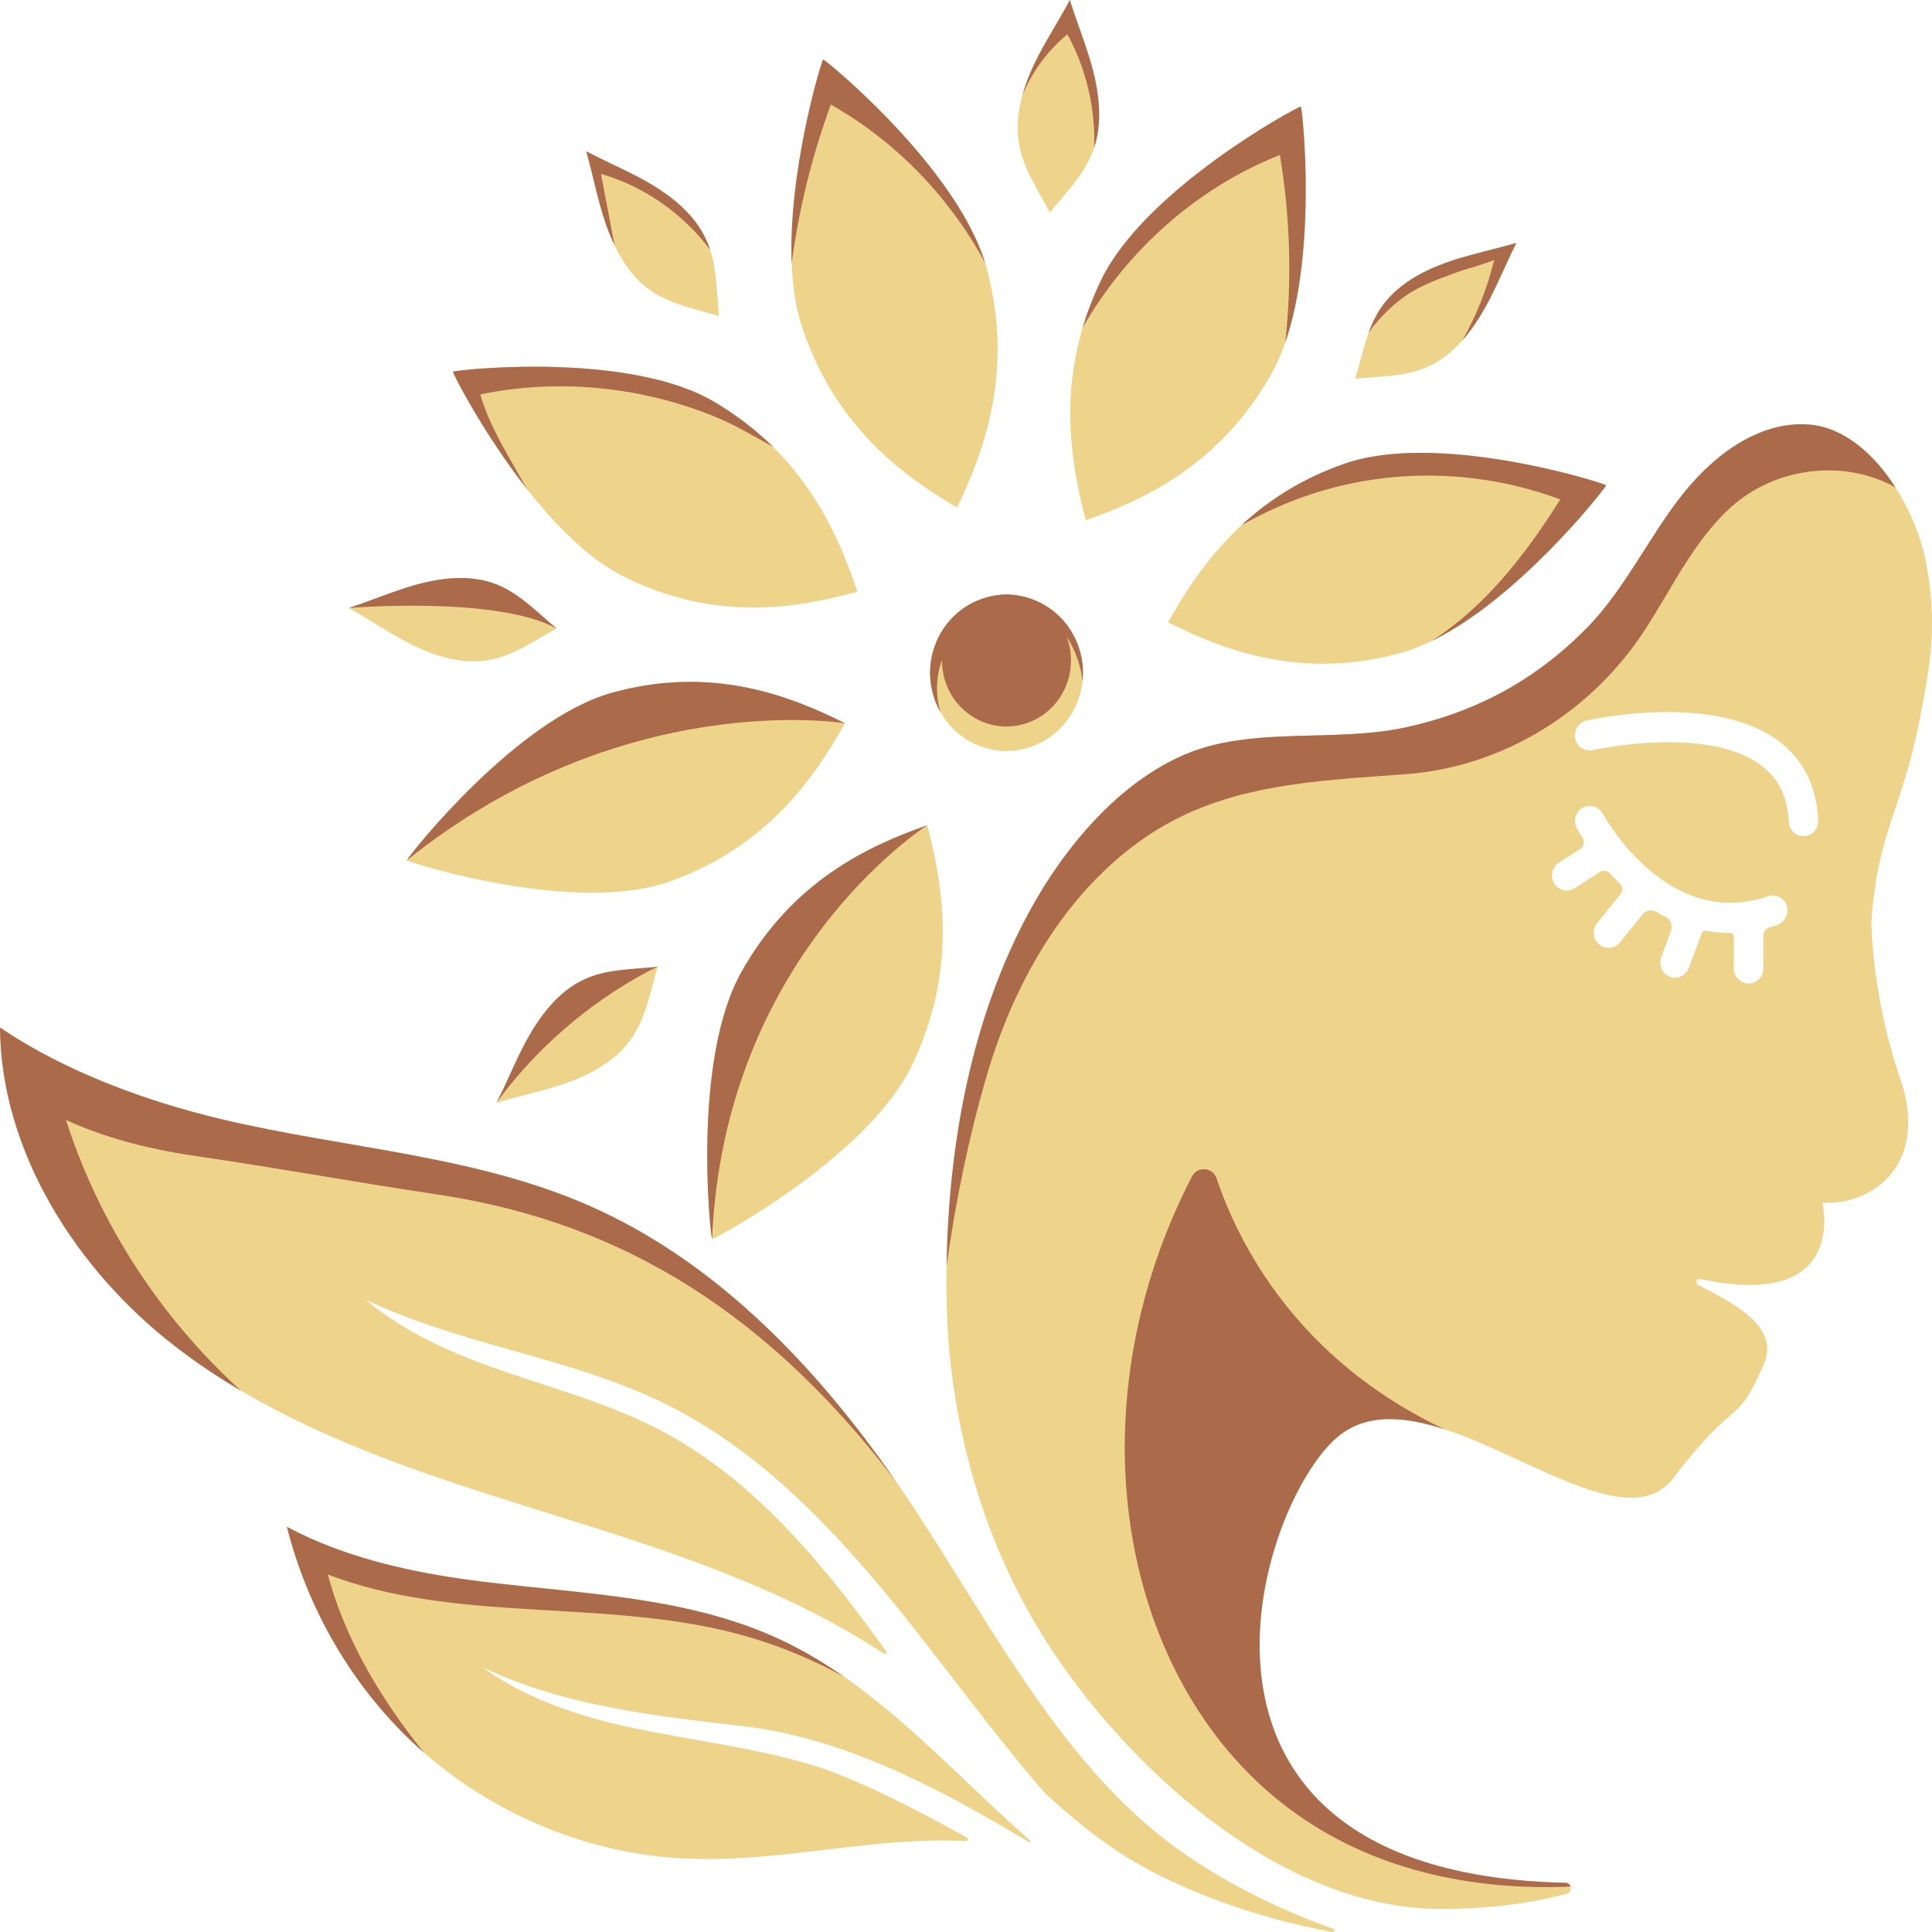
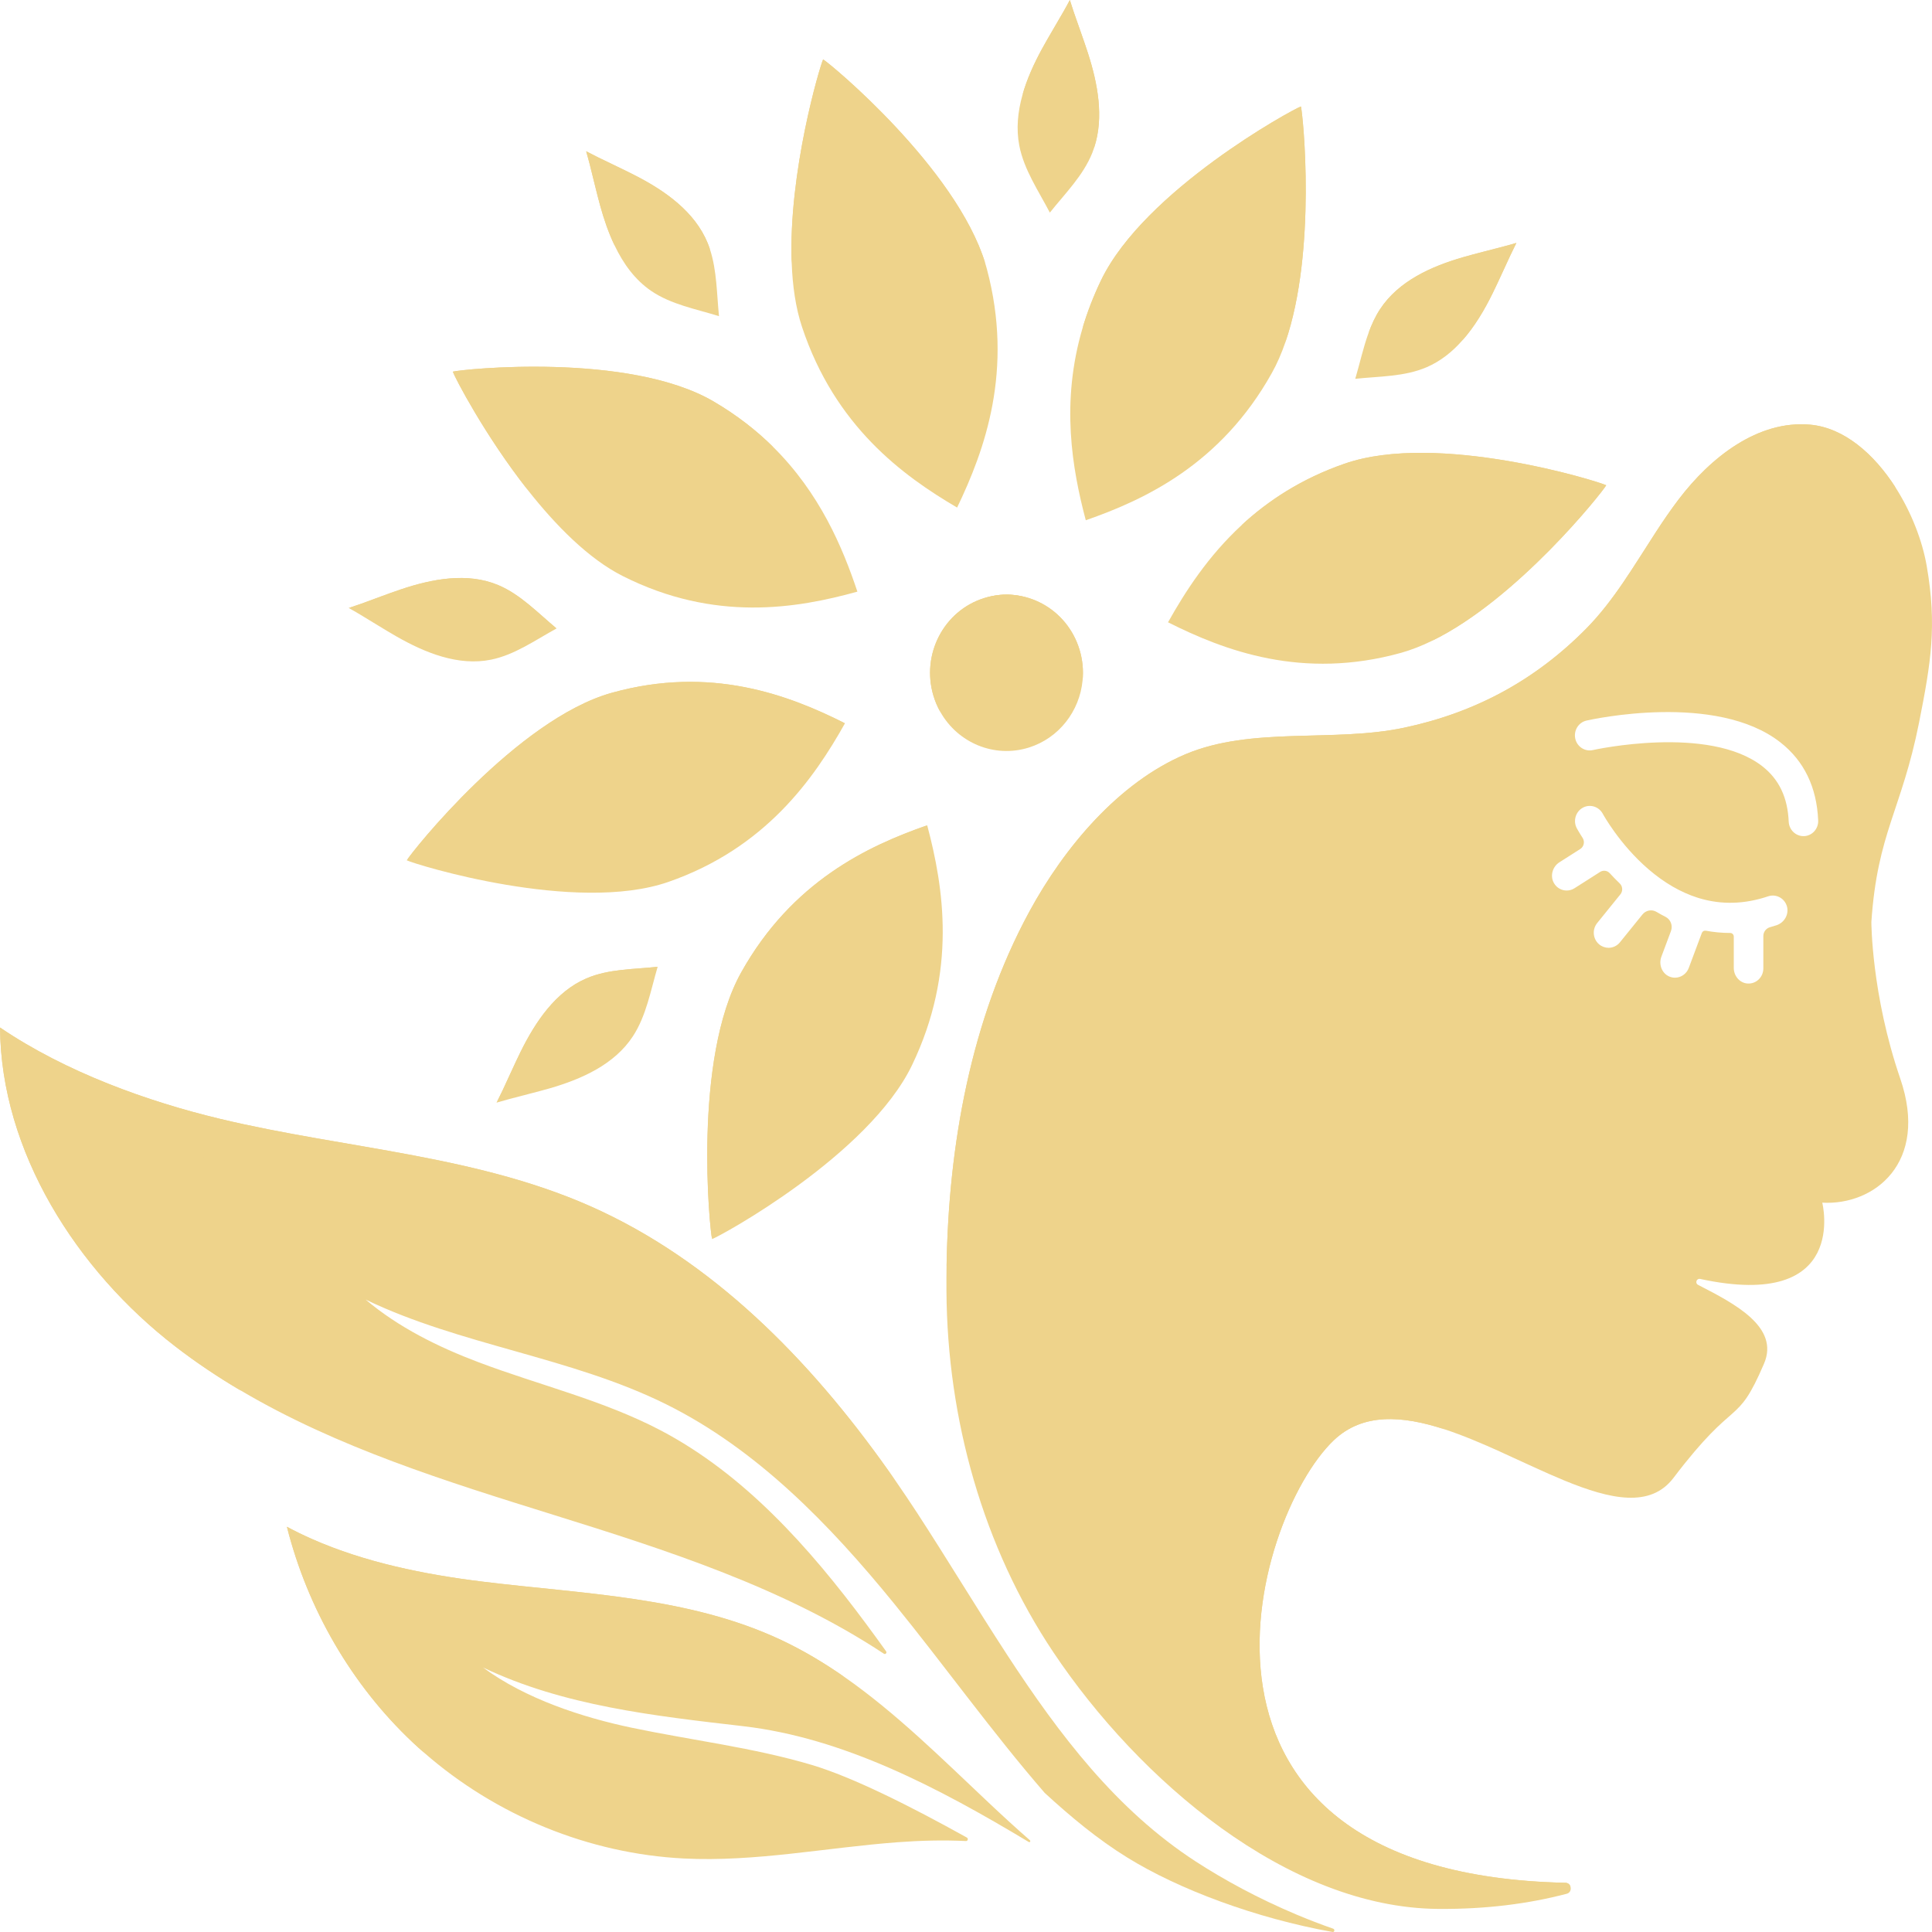
<svg xmlns="http://www.w3.org/2000/svg" width="60" height="60" viewBox="0 0 60 60" fill="none">
  <path d="M59.836 17.577C59.698 16.784 59.355 15.9 58.864 15.134V15.133C58.202 14.102 57.273 13.284 56.218 13.189C54.597 13.044 53.127 14.198 52.13 15.512C51.88 15.842 51.645 16.185 51.419 16.534C50.741 17.574 50.118 18.657 49.251 19.534C47.66 21.141 45.796 22.136 43.606 22.6C41.416 23.065 38.877 22.552 36.811 23.426C34.745 24.3 33.052 26.312 31.967 28.312C30.142 31.676 29.458 35.581 29.396 39.315V39.317C29.392 39.578 29.391 39.838 29.393 40.097C29.417 44.063 30.525 48.045 32.717 51.318C35.364 55.272 39.977 59.246 44.662 59.283C46.142 59.295 47.465 59.125 48.655 58.813C48.765 58.785 48.8 58.677 48.772 58.59C48.753 58.527 48.699 58.474 48.615 58.472C35.706 58.188 38.873 47.167 41.416 44.734C42.321 43.869 43.55 43.959 44.862 44.388C45.432 44.575 46.017 44.825 46.599 45.087L46.6 45.089C47.28 45.396 47.956 45.721 48.593 45.983C50.017 46.567 51.258 46.837 51.971 45.898C53.945 43.298 53.916 44.368 54.783 42.351C55.271 41.213 53.883 40.492 52.734 39.902C52.633 39.851 52.688 39.695 52.798 39.718C57.445 40.724 56.592 37.35 56.592 37.35C58.207 37.441 59.911 36.111 59.014 33.496C58.117 30.881 58.117 28.633 58.117 28.633C58.304 25.86 59.056 25.164 59.598 22.441C59.965 20.589 60.159 19.436 59.836 17.577ZM55.175 28.733C55.106 28.755 55.036 28.776 54.968 28.796C54.847 28.83 54.762 28.942 54.762 29.07V30.076C54.762 30.345 54.54 30.562 54.272 30.544C54.029 30.528 53.844 30.31 53.844 30.06V29.086C53.844 29.024 53.795 28.974 53.734 28.974C53.478 28.974 53.225 28.95 52.974 28.904C52.922 28.895 52.872 28.923 52.852 28.974L52.446 30.061C52.376 30.248 52.202 30.363 52.017 30.363C51.956 30.363 51.895 30.35 51.835 30.324C51.608 30.223 51.507 29.947 51.596 29.71L51.893 28.915C51.956 28.746 51.885 28.556 51.727 28.475C51.632 28.427 51.538 28.375 51.444 28.319C51.299 28.233 51.114 28.268 51.008 28.4L50.308 29.265C50.218 29.376 50.087 29.435 49.955 29.435C49.852 29.435 49.748 29.399 49.662 29.327C49.467 29.162 49.44 28.866 49.602 28.666L50.324 27.773C50.404 27.674 50.395 27.528 50.305 27.439C50.195 27.332 50.09 27.226 49.993 27.119C49.915 27.033 49.79 27.017 49.692 27.079L48.896 27.586C48.822 27.633 48.738 27.656 48.655 27.656C48.498 27.656 48.343 27.574 48.258 27.423C48.132 27.201 48.215 26.916 48.427 26.78L49.076 26.367C49.19 26.294 49.224 26.14 49.151 26.024C49.038 25.85 48.978 25.736 48.969 25.723C48.848 25.495 48.931 25.21 49.152 25.086C49.373 24.962 49.652 25.045 49.775 25.271C49.783 25.287 50.294 26.221 51.198 26.998C51.689 27.419 52.195 27.711 52.715 27.877C52.732 27.881 52.75 27.886 52.767 27.893L52.769 27.894C53.462 28.102 54.178 28.083 54.911 27.836C55.16 27.752 55.43 27.897 55.498 28.16C55.559 28.405 55.41 28.654 55.175 28.733ZM56.029 25.967C56.022 25.967 56.015 25.967 56.008 25.967C55.765 25.967 55.562 25.77 55.55 25.519C55.518 24.767 55.251 24.206 54.736 23.801C53.075 22.498 49.504 23.286 49.468 23.294C49.222 23.35 48.976 23.191 48.921 22.938C48.867 22.684 49.022 22.435 49.27 22.378C49.433 22.342 53.293 21.488 55.293 23.056C56.026 23.631 56.421 24.445 56.465 25.477C56.478 25.736 56.282 25.955 56.029 25.967Z" fill="#eed38b" />
-   <path d="M48.773 58.589C46.161 58.703 42.404 58.286 39.368 55.629C34.662 51.509 33.41 43.514 37.017 36.538C37.187 36.207 37.663 36.246 37.783 36.6C38.453 38.587 40.258 42.216 44.862 44.388C43.55 43.96 42.322 43.869 41.417 44.734C38.874 47.166 35.706 58.187 48.615 58.472C48.699 58.473 48.753 58.526 48.773 58.589Z" fill="#AB6A49" />
+   <path d="M48.773 58.589C46.161 58.703 42.404 58.286 39.368 55.629C34.662 51.509 33.41 43.514 37.017 36.538C37.187 36.207 37.663 36.246 37.783 36.6C38.453 38.587 40.258 42.216 44.862 44.388C43.55 43.96 42.322 43.869 41.417 44.734C38.874 47.166 35.706 58.187 48.615 58.472C48.699 58.473 48.753 58.526 48.773 58.589Z" fill="#eed38b" />
  <path d="M41.382 59.999C38.999 59.572 36.608 58.677 35.013 57.69C34.087 57.118 33.251 56.421 32.445 55.681C30.803 53.787 29.338 51.73 27.753 49.783C25.756 47.332 23.498 45.005 20.69 43.612C17.733 42.144 14.298 41.778 11.356 40.36C12.372 41.221 13.617 41.836 14.866 42.307C16.748 43.018 18.727 43.483 20.513 44.419C23.106 45.78 25.13 48.05 26.894 50.425C27.105 50.709 27.312 50.995 27.519 51.283C27.552 51.33 27.498 51.389 27.45 51.358C24.351 49.309 20.727 48.148 17.176 47.041C13.856 46.006 10.471 44.953 7.487 43.189C6.78 42.773 6.096 42.316 5.44 41.81C2.38 39.45 0.029 35.764 0.002 31.91C2.05 33.3 4.592 34.209 6.828 34.745C10.79 35.695 14.98 35.873 18.676 37.615C22.426 39.381 25.406 42.52 27.807 45.98C28.035 46.31 28.259 46.642 28.477 46.976C29.433 48.443 30.326 49.934 31.255 51.357C31.256 51.359 31.257 51.361 31.259 51.362V51.364C32.91 53.894 34.676 56.211 37.127 57.805C38.019 58.385 39.081 58.961 40.257 59.456C40.63 59.613 41.015 59.762 41.408 59.899C41.463 59.923 41.442 60.011 41.382 59.999Z" fill="#eed38b" />
  <path d="M31.95 57.205C29.136 55.513 26.195 53.971 23.085 53.609C20.324 53.288 17.498 52.979 15.001 51.785C16.317 52.76 18.097 53.338 19.628 53.658C21.477 54.045 23.396 54.272 25.209 54.811C26.478 55.19 28.268 56.088 30.027 57.067C30.079 57.097 30.057 57.179 29.999 57.175C29.292 57.141 28.581 57.16 27.882 57.212C25.664 57.377 23.455 57.83 21.233 57.717C18.292 57.568 15.412 56.39 13.174 54.434C13.051 54.327 12.931 54.217 12.811 54.105C10.919 52.321 9.554 49.963 8.911 47.415C9.165 47.551 9.424 47.678 9.69 47.795C11.332 48.521 13.173 48.894 14.956 49.115C18.105 49.505 21.376 49.576 24.258 50.929C24.947 51.253 25.596 51.643 26.219 52.076C27.827 53.197 29.254 54.618 30.694 55.974C31.116 56.372 31.546 56.768 31.985 57.151C32.014 57.179 31.983 57.224 31.95 57.205Z" fill="#eed38b" />
  <path d="M33.62 21.137C33.528 22.08 32.894 22.92 31.952 23.216C30.875 23.553 29.744 23.068 29.204 22.111C29.114 21.955 29.042 21.785 28.988 21.604C28.605 20.322 29.31 18.965 30.564 18.573C31.818 18.181 33.145 18.902 33.528 20.185C33.623 20.503 33.651 20.825 33.62 21.137Z" fill="#eed38b" />
  <path d="M39.918 10.63C39.8 10.973 39.66 11.297 39.495 11.59C37.916 14.414 35.561 15.516 33.72 16.157C33.298 14.565 32.934 12.498 33.624 10.174C33.766 9.696 33.953 9.207 34.193 8.707C35.537 5.916 40.129 3.403 40.401 3.307C40.467 3.56 40.896 7.799 39.918 10.63Z" fill="#eed38b" />
  <path d="M33.984 4.575C33.964 4.633 33.945 4.691 33.922 4.748C33.639 5.455 33.078 6.008 32.604 6.603C32.251 5.925 31.802 5.274 31.656 4.525C31.554 4 31.608 3.47 31.752 2.955C31.892 2.452 32.116 1.964 32.366 1.507C32.577 1.124 32.807 0.746 33.025 0.365C33.094 0.244 33.161 0.122 33.225 0C33.192 0.352 33.159 0.714 33.123 1.087C33.059 1.782 32.99 2.509 32.919 3.261C32.898 3.492 32.876 3.726 32.854 3.962C32.877 3.726 32.898 3.492 32.919 3.261C32.99 2.509 33.058 1.781 33.123 1.087C33.159 0.714 33.192 0.352 33.225 0C33.266 0.133 33.309 0.265 33.354 0.398C33.496 0.815 33.652 1.229 33.786 1.648C34.092 2.594 34.289 3.64 33.984 4.575Z" fill="#eed38b" />
  <path d="M49.883 15.07C49.754 15.297 47.117 18.616 44.464 19.905C44.147 20.06 43.829 20.184 43.516 20.273C40.446 21.128 38.02 20.203 36.274 19.326C36.812 18.366 37.518 17.273 38.556 16.312C39.384 15.546 40.423 14.863 41.76 14.4C44.64 13.398 49.624 14.942 49.883 15.07Z" fill="#eed38b" />
  <path d="M46.699 7.656C46.281 7.768 45.858 7.868 45.444 7.988C44.45 8.274 43.431 8.729 42.856 9.608C42.708 9.834 42.596 10.079 42.503 10.336L42.502 10.338C42.334 10.799 42.229 11.291 42.089 11.764C42.836 11.685 43.614 11.701 44.304 11.405C44.735 11.22 45.101 10.928 45.413 10.573C45.793 10.146 46.097 9.633 46.351 9.116C46.545 8.723 46.722 8.317 46.91 7.92C46.97 7.794 47.03 7.669 47.092 7.546C46.963 7.583 46.832 7.619 46.699 7.656ZM46.386 8.14C46.506 8.038 46.627 7.936 46.745 7.838C46.627 7.937 46.507 8.038 46.386 8.14Z" fill="#eed38b" />
  <path d="M28.323 33.081C26.978 35.871 22.386 38.384 22.115 38.48C22.041 38.197 21.51 32.898 23.02 30.197C24.599 27.373 26.953 26.272 28.794 25.631L28.795 25.63C29.305 27.551 29.728 30.162 28.323 33.081Z" fill="#eed38b" />
  <path d="M17.285 19.517C16.622 19.88 15.985 20.337 15.252 20.486C14.239 20.693 13.205 20.277 12.303 19.76C11.927 19.545 11.559 19.309 11.186 19.087C11.068 19.016 10.948 18.947 10.829 18.881C10.959 18.839 11.088 18.794 11.218 18.749C11.626 18.603 12.031 18.444 12.44 18.306C13.42 17.976 14.515 17.769 15.47 18.169C16.161 18.459 16.701 19.032 17.282 19.516C17.285 19.517 17.285 19.517 17.285 19.517Z" fill="#eed38b" />
  <path d="M26.241 22.463C25.275 24.188 23.768 26.342 20.756 27.389C17.876 28.389 12.892 26.846 12.633 26.718C12.777 26.463 16.066 22.332 19.001 21.515C22.069 20.66 24.495 21.583 26.24 22.462L26.241 22.463Z" fill="#eed38b" />
  <path d="M18.212 30.384C17.259 30.792 16.628 31.728 16.163 32.672C15.97 33.065 15.793 33.471 15.605 33.869C15.545 33.995 15.484 34.12 15.421 34.243C15.552 34.205 15.684 34.167 15.816 34.132C16.233 34.019 16.657 33.918 17.07 33.8C18.065 33.512 19.084 33.058 19.657 32.18C20.072 31.544 20.207 30.76 20.424 30.025V30.024C19.679 30.105 18.9 30.089 18.212 30.384ZM15.887 33.853C16.044 33.72 16.203 33.585 16.366 33.448C16.203 33.586 16.043 33.721 15.887 33.853Z" fill="#eed38b" />
  <path d="M26.627 18.374C24.75 18.895 22.195 19.329 19.342 17.891C18.276 17.355 17.253 16.311 16.394 15.222V15.221C15.055 13.521 14.12 11.712 14.063 11.542C14.341 11.467 19.522 10.924 22.162 12.468C22.888 12.893 23.497 13.371 24.012 13.881C25.456 15.314 26.164 16.987 26.627 18.374Z" fill="#eed38b" />
  <path d="M22.053 7.757C22.03 7.687 22.006 7.619 21.979 7.551C21.579 6.578 20.664 5.932 19.741 5.457C19.356 5.259 18.959 5.078 18.571 4.886C18.448 4.825 18.325 4.763 18.205 4.7C18.243 4.833 18.279 4.968 18.315 5.103C18.425 5.53 18.523 5.963 18.64 6.388C18.754 6.806 18.899 7.231 19.088 7.625C19.356 8.187 19.718 8.689 20.222 9.034C20.844 9.458 21.611 9.595 22.329 9.819V9.818C22.259 9.126 22.264 8.409 22.053 7.757Z" fill="#eed38b" />
  <path d="M29.724 15.763C28.036 14.774 25.93 13.234 24.907 10.153C24.71 9.56 24.613 8.88 24.587 8.17C24.48 5.351 25.463 2.056 25.563 1.845C25.806 1.99 29.687 5.219 30.596 8.171C30.615 8.233 30.633 8.295 30.649 8.356C31.485 11.496 30.583 13.978 29.724 15.763Z" fill="#eed38b" />
-   <path d="M27.805 45.981C23.465 40.293 18.727 37.84 13.442 37.073C11.534 36.796 8.177 36.201 6.266 35.93C4.822 35.726 3.372 35.391 2.049 34.781C3.082 38.011 4.998 40.934 7.484 43.191C6.778 42.774 6.094 42.318 5.438 41.811C2.378 39.451 0.026 35.765 0 31.911C2.047 33.301 4.589 34.21 6.826 34.746C10.788 35.697 14.978 35.874 18.674 37.616C22.425 39.383 25.404 42.519 27.805 45.981Z" fill="#AB6A49" />
-   <path d="M31.257 51.366C31.256 51.364 31.254 51.361 31.252 51.359C31.254 51.361 31.255 51.364 31.257 51.365V51.366Z" fill="#AB6A49" />
-   <path d="M22.825 50.721C18.686 49.646 14.164 50.418 10.179 48.898C10.686 50.774 11.67 52.495 12.849 54.026C12.955 54.163 13.064 54.3 13.173 54.435C13.05 54.328 12.93 54.218 12.81 54.106C10.918 52.322 9.553 49.964 8.91 47.416C9.164 47.552 9.423 47.679 9.689 47.796C11.331 48.522 13.171 48.895 14.955 49.116C18.104 49.507 21.375 49.577 24.257 50.931C24.946 51.255 25.595 51.644 26.218 52.077C25.148 51.486 24.005 51.027 22.825 50.721Z" fill="#AB6A49" />
-   <path d="M58.864 15.134C58.744 15.067 58.62 15.008 58.493 14.952C56.95 14.291 55.053 14.602 53.788 15.723C52.614 16.764 51.936 18.257 51.073 19.578C49.415 22.114 46.681 23.815 43.674 24.041C40.886 24.249 38.126 24.343 35.764 25.874C33.199 27.538 31.536 30.379 30.66 33.353C30.101 35.245 29.677 37.283 29.397 39.313C29.459 35.579 30.142 31.675 31.967 28.311C33.053 26.311 34.745 24.3 36.811 23.425C38.877 22.551 41.417 23.063 43.606 22.599C45.796 22.134 47.66 21.139 49.251 19.532C50.118 18.657 50.741 17.573 51.419 16.533C51.646 16.184 51.879 15.841 52.13 15.511C53.128 14.197 54.597 13.043 56.218 13.188C57.274 13.285 58.203 14.103 58.864 15.134Z" fill="#AB6A49" />
-   <path d="M28.793 25.631C28.697 25.694 22.485 29.696 22.114 38.481C22.04 38.197 21.509 32.898 23.019 30.197C24.599 27.373 26.953 26.272 28.793 25.631Z" fill="#AB6A49" />
-   <path d="M20.427 30.025C20.427 30.025 17.566 31.278 15.422 34.245C15.485 34.121 15.546 33.996 15.606 33.87C15.794 33.473 15.971 33.067 16.164 32.674C16.629 31.73 17.26 30.794 18.213 30.385C18.9 30.089 19.679 30.105 20.427 30.025Z" fill="#AB6A49" />
-   <path d="M26.24 22.462C26.114 22.442 19.298 21.366 12.635 26.718C12.778 26.463 16.067 22.332 19.002 21.515C22.069 20.661 24.495 21.584 26.24 22.462Z" fill="#AB6A49" />
-   <path d="M17.284 19.517C15.407 18.495 10.829 18.883 10.829 18.883C10.959 18.84 11.088 18.796 11.218 18.75C11.626 18.604 12.031 18.445 12.44 18.308C13.42 17.977 14.515 17.77 15.47 18.17C16.161 18.459 16.702 19.033 17.284 19.517Z" fill="#AB6A49" />
-   <path d="M30.597 8.172C29.491 6.117 27.812 4.382 25.802 3.247C25.218 4.834 24.811 6.49 24.586 8.17C24.48 5.351 25.463 2.057 25.562 1.845C25.808 1.991 29.687 5.219 30.597 8.172Z" fill="#AB6A49" />
-   <path d="M39.917 10.63C40.125 8.695 40.069 6.731 39.748 4.812C37.195 5.822 35.005 7.758 33.624 10.173C33.767 9.695 33.954 9.205 34.193 8.706C35.538 5.915 40.129 3.402 40.401 3.306C40.467 3.56 40.895 7.799 39.917 10.63Z" fill="#AB6A49" />
-   <path d="M49.883 15.07C49.754 15.297 47.117 18.616 44.464 19.905C45.096 19.496 45.681 19.003 46.208 18.46C47.069 17.576 47.793 16.563 48.456 15.511C46.314 14.711 43.946 14.553 41.722 15.068C40.616 15.323 39.547 15.746 38.556 16.311C39.384 15.545 40.423 14.862 41.759 14.399C44.64 13.398 49.624 14.942 49.883 15.07Z" fill="#AB6A49" />
-   <path d="M24.011 13.883C23.394 13.534 22.797 13.176 22.128 12.909C20.54 12.274 18.829 11.963 17.125 12C16.383 12.015 15.643 12.098 14.916 12.248C15.158 13.112 15.675 13.971 16.101 14.724C16.195 14.892 16.293 15.057 16.393 15.221C15.054 13.521 14.119 11.712 14.062 11.542C14.339 11.467 19.521 10.924 22.161 12.468C22.886 12.894 23.496 13.372 24.011 13.883Z" fill="#AB6A49" />
-   <path d="M18.803 5.442C18.758 5.428 18.711 5.414 18.664 5.4C18.798 6.108 18.933 6.816 19.067 7.524C19.073 7.557 19.08 7.59 19.087 7.623C18.898 7.229 18.754 6.804 18.638 6.385C18.521 5.961 18.424 5.528 18.314 5.101C18.279 4.966 18.243 4.831 18.204 4.697C18.324 4.76 18.447 4.823 18.57 4.884C18.958 5.076 19.355 5.257 19.739 5.455C20.662 5.93 21.578 6.575 21.977 7.549C22.005 7.617 22.03 7.685 22.052 7.754C21.238 6.669 20.086 5.846 18.803 5.442Z" fill="#AB6A49" />
-   <path d="M33.787 1.649C33.653 1.231 33.497 0.816 33.355 0.399C33.31 0.267 33.266 0.135 33.226 0.001L33.225 0.003V0.001C33.161 0.123 33.093 0.245 33.024 0.366C32.807 0.747 32.577 1.125 32.366 1.509C32.117 1.964 31.891 2.453 31.751 2.956C32.053 2.234 32.525 1.584 33.122 1.089C33.131 1.08 33.14 1.073 33.149 1.065C33.731 2.129 34.021 3.357 33.982 4.575C34.288 3.64 34.091 2.594 33.787 1.649Z" fill="#AB6A49" />
-   <path d="M47.093 7.543C47.031 7.666 46.971 7.792 46.911 7.917C46.723 8.315 46.546 8.721 46.352 9.114C46.098 9.63 45.794 10.144 45.414 10.571C45.846 9.812 46.175 8.991 46.386 8.14V8.139C46.391 8.116 46.397 8.092 46.404 8.069C46.398 8.091 45.772 8.294 45.709 8.309C45.491 8.361 45.11 8.506 44.9 8.584C44.141 8.865 43.642 9.107 43.061 9.679C42.915 9.824 42.776 9.977 42.645 10.138C42.604 10.188 42.557 10.275 42.504 10.333C42.597 10.077 42.709 9.831 42.857 9.604C43.432 8.726 44.45 8.272 45.445 7.984C45.859 7.865 46.282 7.765 46.7 7.652C46.832 7.619 46.962 7.583 47.093 7.543Z" fill="#AB6A49" />
-   <path d="M33.62 21.137C33.593 21.022 33.584 20.879 33.559 20.789C33.514 20.616 33.46 20.446 33.392 20.281C33.241 19.909 33.016 19.559 32.699 19.32C32.395 19.089 32.019 18.969 31.642 18.945C30.709 18.884 29.764 19.437 29.344 20.293C29.07 20.851 29.031 21.515 29.204 22.112C29.115 21.956 29.042 21.786 28.988 21.605C28.605 20.323 29.311 18.966 30.564 18.574C31.818 18.182 33.145 18.904 33.529 20.186C33.624 20.503 33.651 20.825 33.62 21.137Z" fill="#AB6A49" />
-   <path d="M31.257 22.561C32.363 22.561 33.26 21.644 33.26 20.513C33.26 19.382 32.363 18.465 31.257 18.465C30.151 18.465 29.254 19.382 29.254 20.513C29.254 21.644 30.151 22.561 31.257 22.561Z" fill="#AB6A49" />
+   <path d="M27.805 45.981C23.465 40.293 18.727 37.84 13.442 37.073C11.534 36.796 8.177 36.201 6.266 35.93C4.822 35.726 3.372 35.391 2.049 34.781C3.082 38.011 4.998 40.934 7.484 43.191C6.778 42.774 6.094 42.318 5.438 41.811C2.378 39.451 0.026 35.765 0 31.911C2.047 33.301 4.589 34.21 6.826 34.746C10.788 35.697 14.978 35.874 18.674 37.616C22.425 39.383 25.404 42.519 27.805 45.981Z" fill="#eed38b" />
+   <path d="M31.257 51.366C31.256 51.364 31.254 51.361 31.252 51.359C31.254 51.361 31.255 51.364 31.257 51.365V51.366Z" fill="#eed38b" />
+   <path d="M22.825 50.721C18.686 49.646 14.164 50.418 10.179 48.898C10.686 50.774 11.67 52.495 12.849 54.026C12.955 54.163 13.064 54.3 13.173 54.435C13.05 54.328 12.93 54.218 12.81 54.106C10.918 52.322 9.553 49.964 8.91 47.416C9.164 47.552 9.423 47.679 9.689 47.796C11.331 48.522 13.171 48.895 14.955 49.116C18.104 49.507 21.375 49.577 24.257 50.931C24.946 51.255 25.595 51.644 26.218 52.077C25.148 51.486 24.005 51.027 22.825 50.721Z" fill="#eed38b" />
+   <path d="M58.864 15.134C58.744 15.067 58.62 15.008 58.493 14.952C56.95 14.291 55.053 14.602 53.788 15.723C52.614 16.764 51.936 18.257 51.073 19.578C49.415 22.114 46.681 23.815 43.674 24.041C40.886 24.249 38.126 24.343 35.764 25.874C33.199 27.538 31.536 30.379 30.66 33.353C30.101 35.245 29.677 37.283 29.397 39.313C29.459 35.579 30.142 31.675 31.967 28.311C33.053 26.311 34.745 24.3 36.811 23.425C38.877 22.551 41.417 23.063 43.606 22.599C45.796 22.134 47.66 21.139 49.251 19.532C50.118 18.657 50.741 17.573 51.419 16.533C51.646 16.184 51.879 15.841 52.13 15.511C53.128 14.197 54.597 13.043 56.218 13.188C57.274 13.285 58.203 14.103 58.864 15.134Z" fill="#eed38b" />
+   <path d="M28.793 25.631C28.697 25.694 22.485 29.696 22.114 38.481C22.04 38.197 21.509 32.898 23.019 30.197C24.599 27.373 26.953 26.272 28.793 25.631Z" fill="#eed38b" />
+   <path d="M20.427 30.025C20.427 30.025 17.566 31.278 15.422 34.245C15.485 34.121 15.546 33.996 15.606 33.87C15.794 33.473 15.971 33.067 16.164 32.674C16.629 31.73 17.26 30.794 18.213 30.385C18.9 30.089 19.679 30.105 20.427 30.025Z" fill="#eed38b" />
+   <path d="M26.24 22.462C26.114 22.442 19.298 21.366 12.635 26.718C12.778 26.463 16.067 22.332 19.002 21.515C22.069 20.661 24.495 21.584 26.24 22.462Z" fill="#eed38b" />
+   <path d="M17.284 19.517C15.407 18.495 10.829 18.883 10.829 18.883C10.959 18.84 11.088 18.796 11.218 18.75C11.626 18.604 12.031 18.445 12.44 18.308C13.42 17.977 14.515 17.77 15.47 18.17C16.161 18.459 16.702 19.033 17.284 19.517Z" fill="#eed38b" />
+   <path d="M30.597 8.172C29.491 6.117 27.812 4.382 25.802 3.247C25.218 4.834 24.811 6.49 24.586 8.17C24.48 5.351 25.463 2.057 25.562 1.845C25.808 1.991 29.687 5.219 30.597 8.172Z" fill="#eed38b" />
+   <path d="M39.917 10.63C40.125 8.695 40.069 6.731 39.748 4.812C37.195 5.822 35.005 7.758 33.624 10.173C33.767 9.695 33.954 9.205 34.193 8.706C35.538 5.915 40.129 3.402 40.401 3.306C40.467 3.56 40.895 7.799 39.917 10.63Z" fill="#eed38b" />
+   <path d="M49.883 15.07C49.754 15.297 47.117 18.616 44.464 19.905C45.096 19.496 45.681 19.003 46.208 18.46C47.069 17.576 47.793 16.563 48.456 15.511C46.314 14.711 43.946 14.553 41.722 15.068C40.616 15.323 39.547 15.746 38.556 16.311C39.384 15.545 40.423 14.862 41.759 14.399C44.64 13.398 49.624 14.942 49.883 15.07Z" fill="#eed38b" />
+   <path d="M24.011 13.883C23.394 13.534 22.797 13.176 22.128 12.909C20.54 12.274 18.829 11.963 17.125 12C16.383 12.015 15.643 12.098 14.916 12.248C15.158 13.112 15.675 13.971 16.101 14.724C16.195 14.892 16.293 15.057 16.393 15.221C15.054 13.521 14.119 11.712 14.062 11.542C14.339 11.467 19.521 10.924 22.161 12.468C22.886 12.894 23.496 13.372 24.011 13.883Z" fill="#eed38b" />
+   <path d="M18.803 5.442C18.758 5.428 18.711 5.414 18.664 5.4C18.798 6.108 18.933 6.816 19.067 7.524C19.073 7.557 19.08 7.59 19.087 7.623C18.898 7.229 18.754 6.804 18.638 6.385C18.521 5.961 18.424 5.528 18.314 5.101C18.279 4.966 18.243 4.831 18.204 4.697C18.324 4.76 18.447 4.823 18.57 4.884C18.958 5.076 19.355 5.257 19.739 5.455C20.662 5.93 21.578 6.575 21.977 7.549C22.005 7.617 22.03 7.685 22.052 7.754C21.238 6.669 20.086 5.846 18.803 5.442Z" fill="#eed38b" />
+   <path d="M33.787 1.649C33.653 1.231 33.497 0.816 33.355 0.399C33.31 0.267 33.266 0.135 33.226 0.001L33.225 0.003V0.001C33.161 0.123 33.093 0.245 33.024 0.366C32.807 0.747 32.577 1.125 32.366 1.509C32.117 1.964 31.891 2.453 31.751 2.956C32.053 2.234 32.525 1.584 33.122 1.089C33.131 1.08 33.14 1.073 33.149 1.065C33.731 2.129 34.021 3.357 33.982 4.575C34.288 3.64 34.091 2.594 33.787 1.649Z" fill="#eed38b" />
+   <path d="M47.093 7.543C47.031 7.666 46.971 7.792 46.911 7.917C46.723 8.315 46.546 8.721 46.352 9.114C46.098 9.63 45.794 10.144 45.414 10.571C45.846 9.812 46.175 8.991 46.386 8.14V8.139C46.391 8.116 46.397 8.092 46.404 8.069C46.398 8.091 45.772 8.294 45.709 8.309C45.491 8.361 45.11 8.506 44.9 8.584C44.141 8.865 43.642 9.107 43.061 9.679C42.915 9.824 42.776 9.977 42.645 10.138C42.604 10.188 42.557 10.275 42.504 10.333C42.597 10.077 42.709 9.831 42.857 9.604C43.432 8.726 44.45 8.272 45.445 7.984C45.859 7.865 46.282 7.765 46.7 7.652C46.832 7.619 46.962 7.583 47.093 7.543Z" fill="#eed38b" />
+   <path d="M33.62 21.137C33.593 21.022 33.584 20.879 33.559 20.789C33.514 20.616 33.46 20.446 33.392 20.281C33.241 19.909 33.016 19.559 32.699 19.32C32.395 19.089 32.019 18.969 31.642 18.945C30.709 18.884 29.764 19.437 29.344 20.293C29.07 20.851 29.031 21.515 29.204 22.112C29.115 21.956 29.042 21.786 28.988 21.605C28.605 20.323 29.311 18.966 30.564 18.574C31.818 18.182 33.145 18.904 33.529 20.186C33.624 20.503 33.651 20.825 33.62 21.137Z" fill="#eed38b" />
+   <path d="M31.257 22.561C32.363 22.561 33.26 21.644 33.26 20.513C33.26 19.382 32.363 18.465 31.257 18.465C30.151 18.465 29.254 19.382 29.254 20.513C29.254 21.644 30.151 22.561 31.257 22.561Z" fill="#eed38b" />
</svg>
